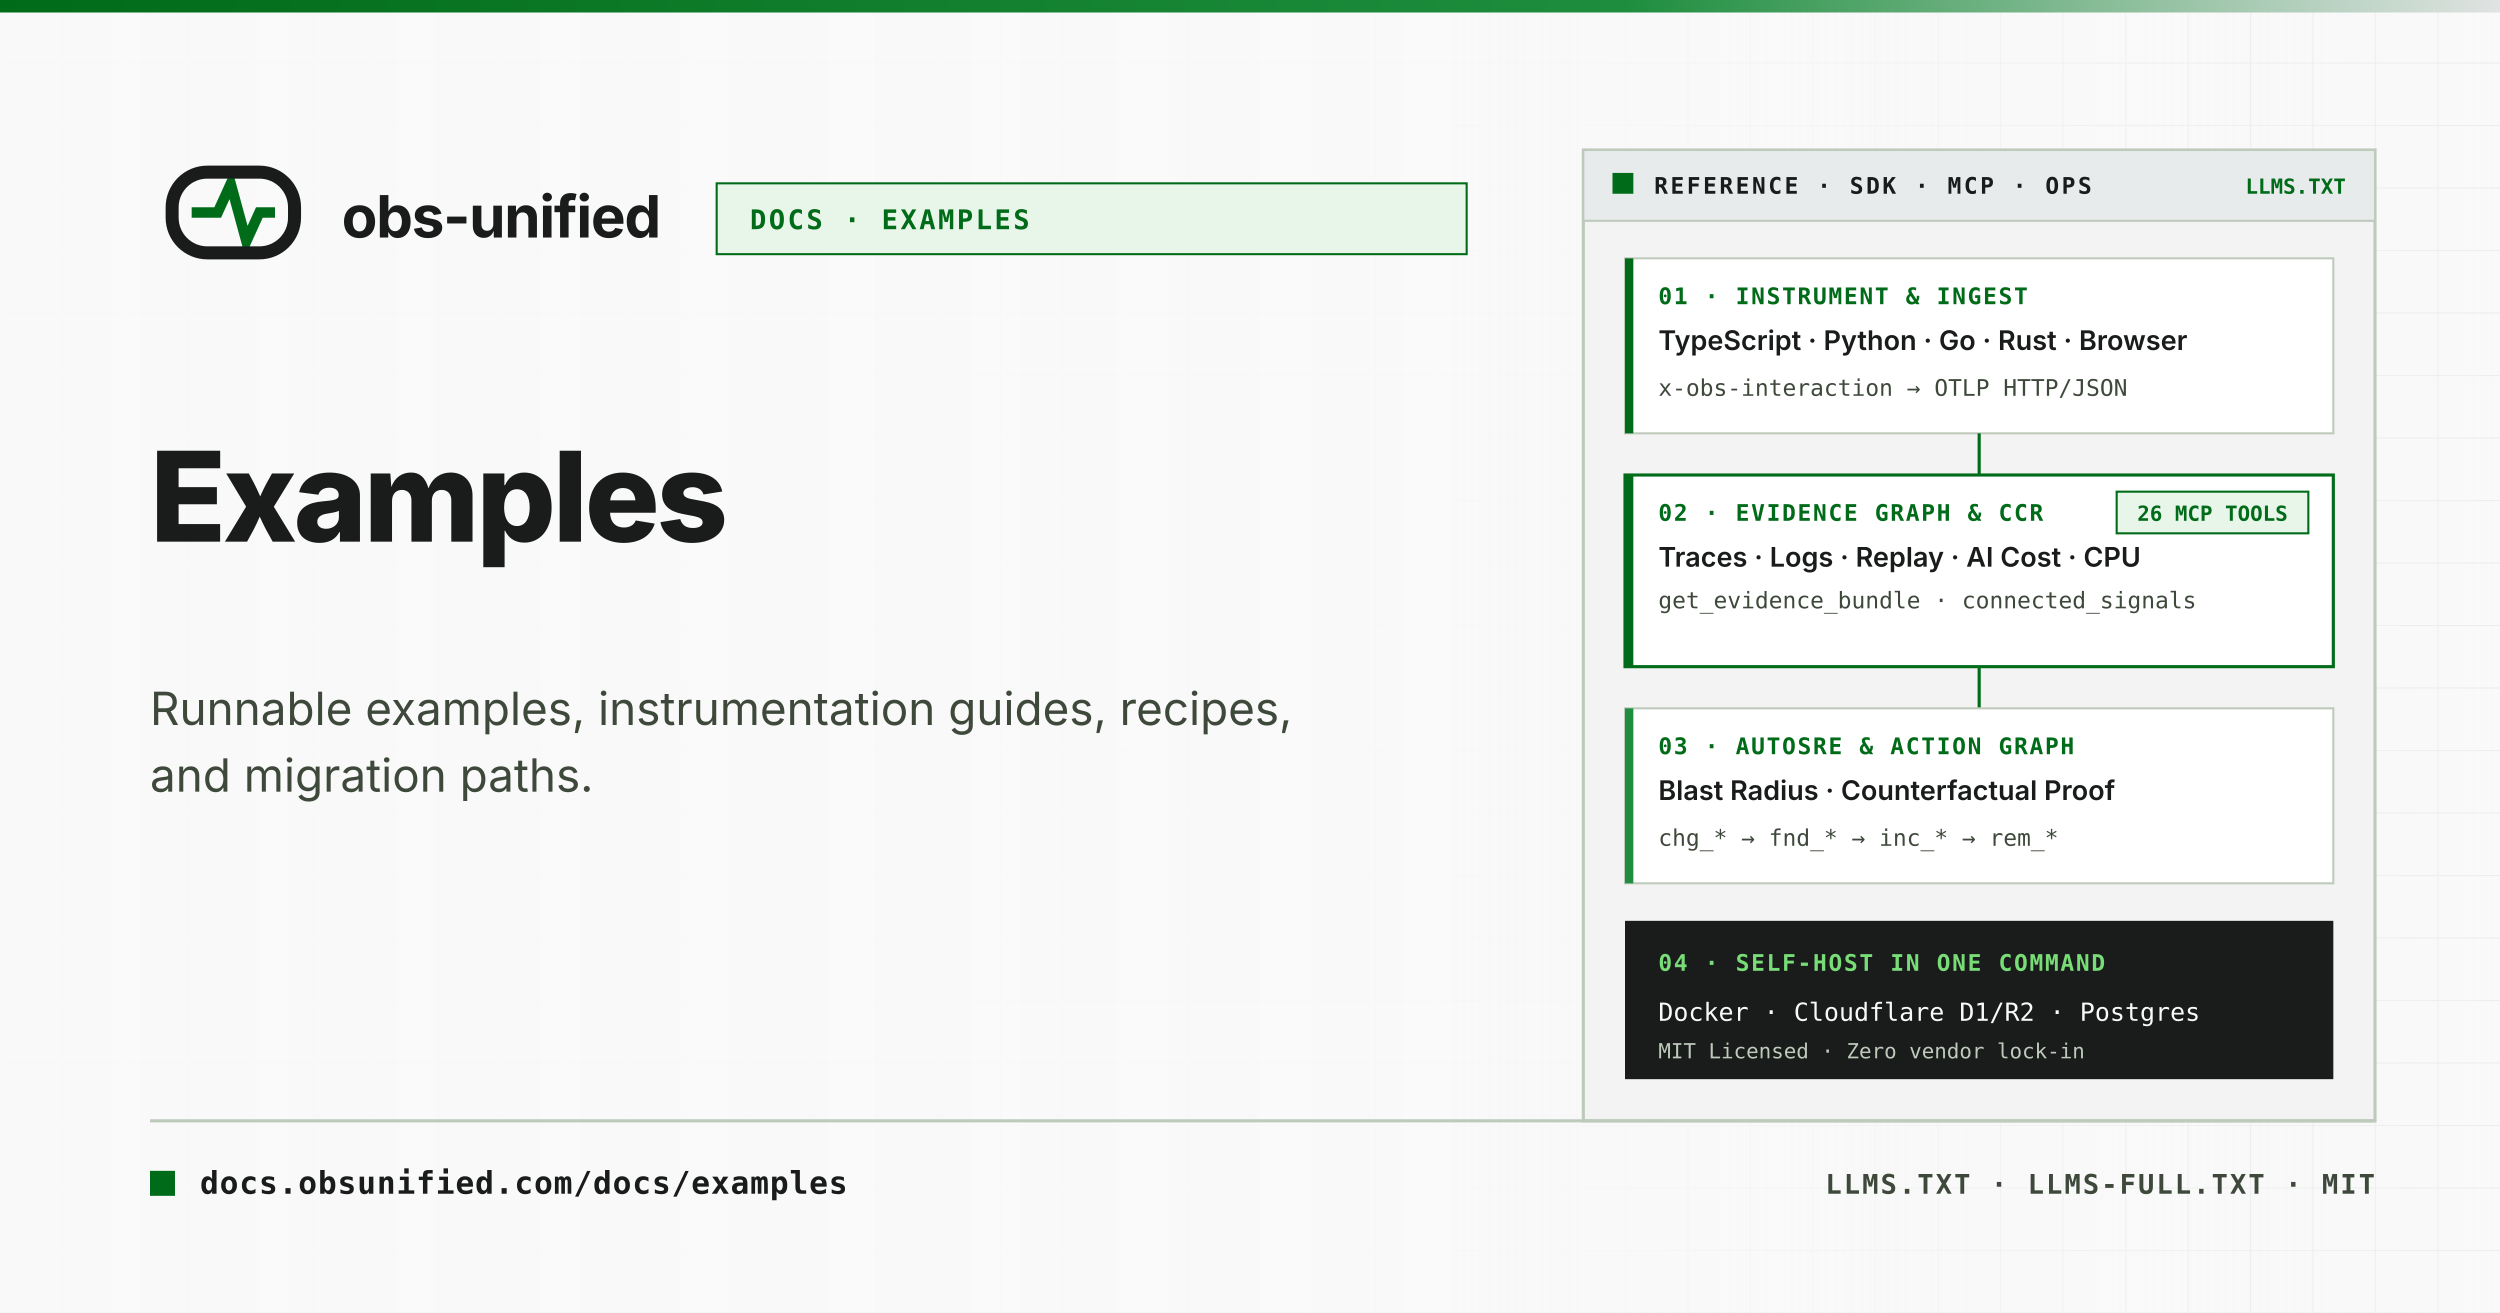
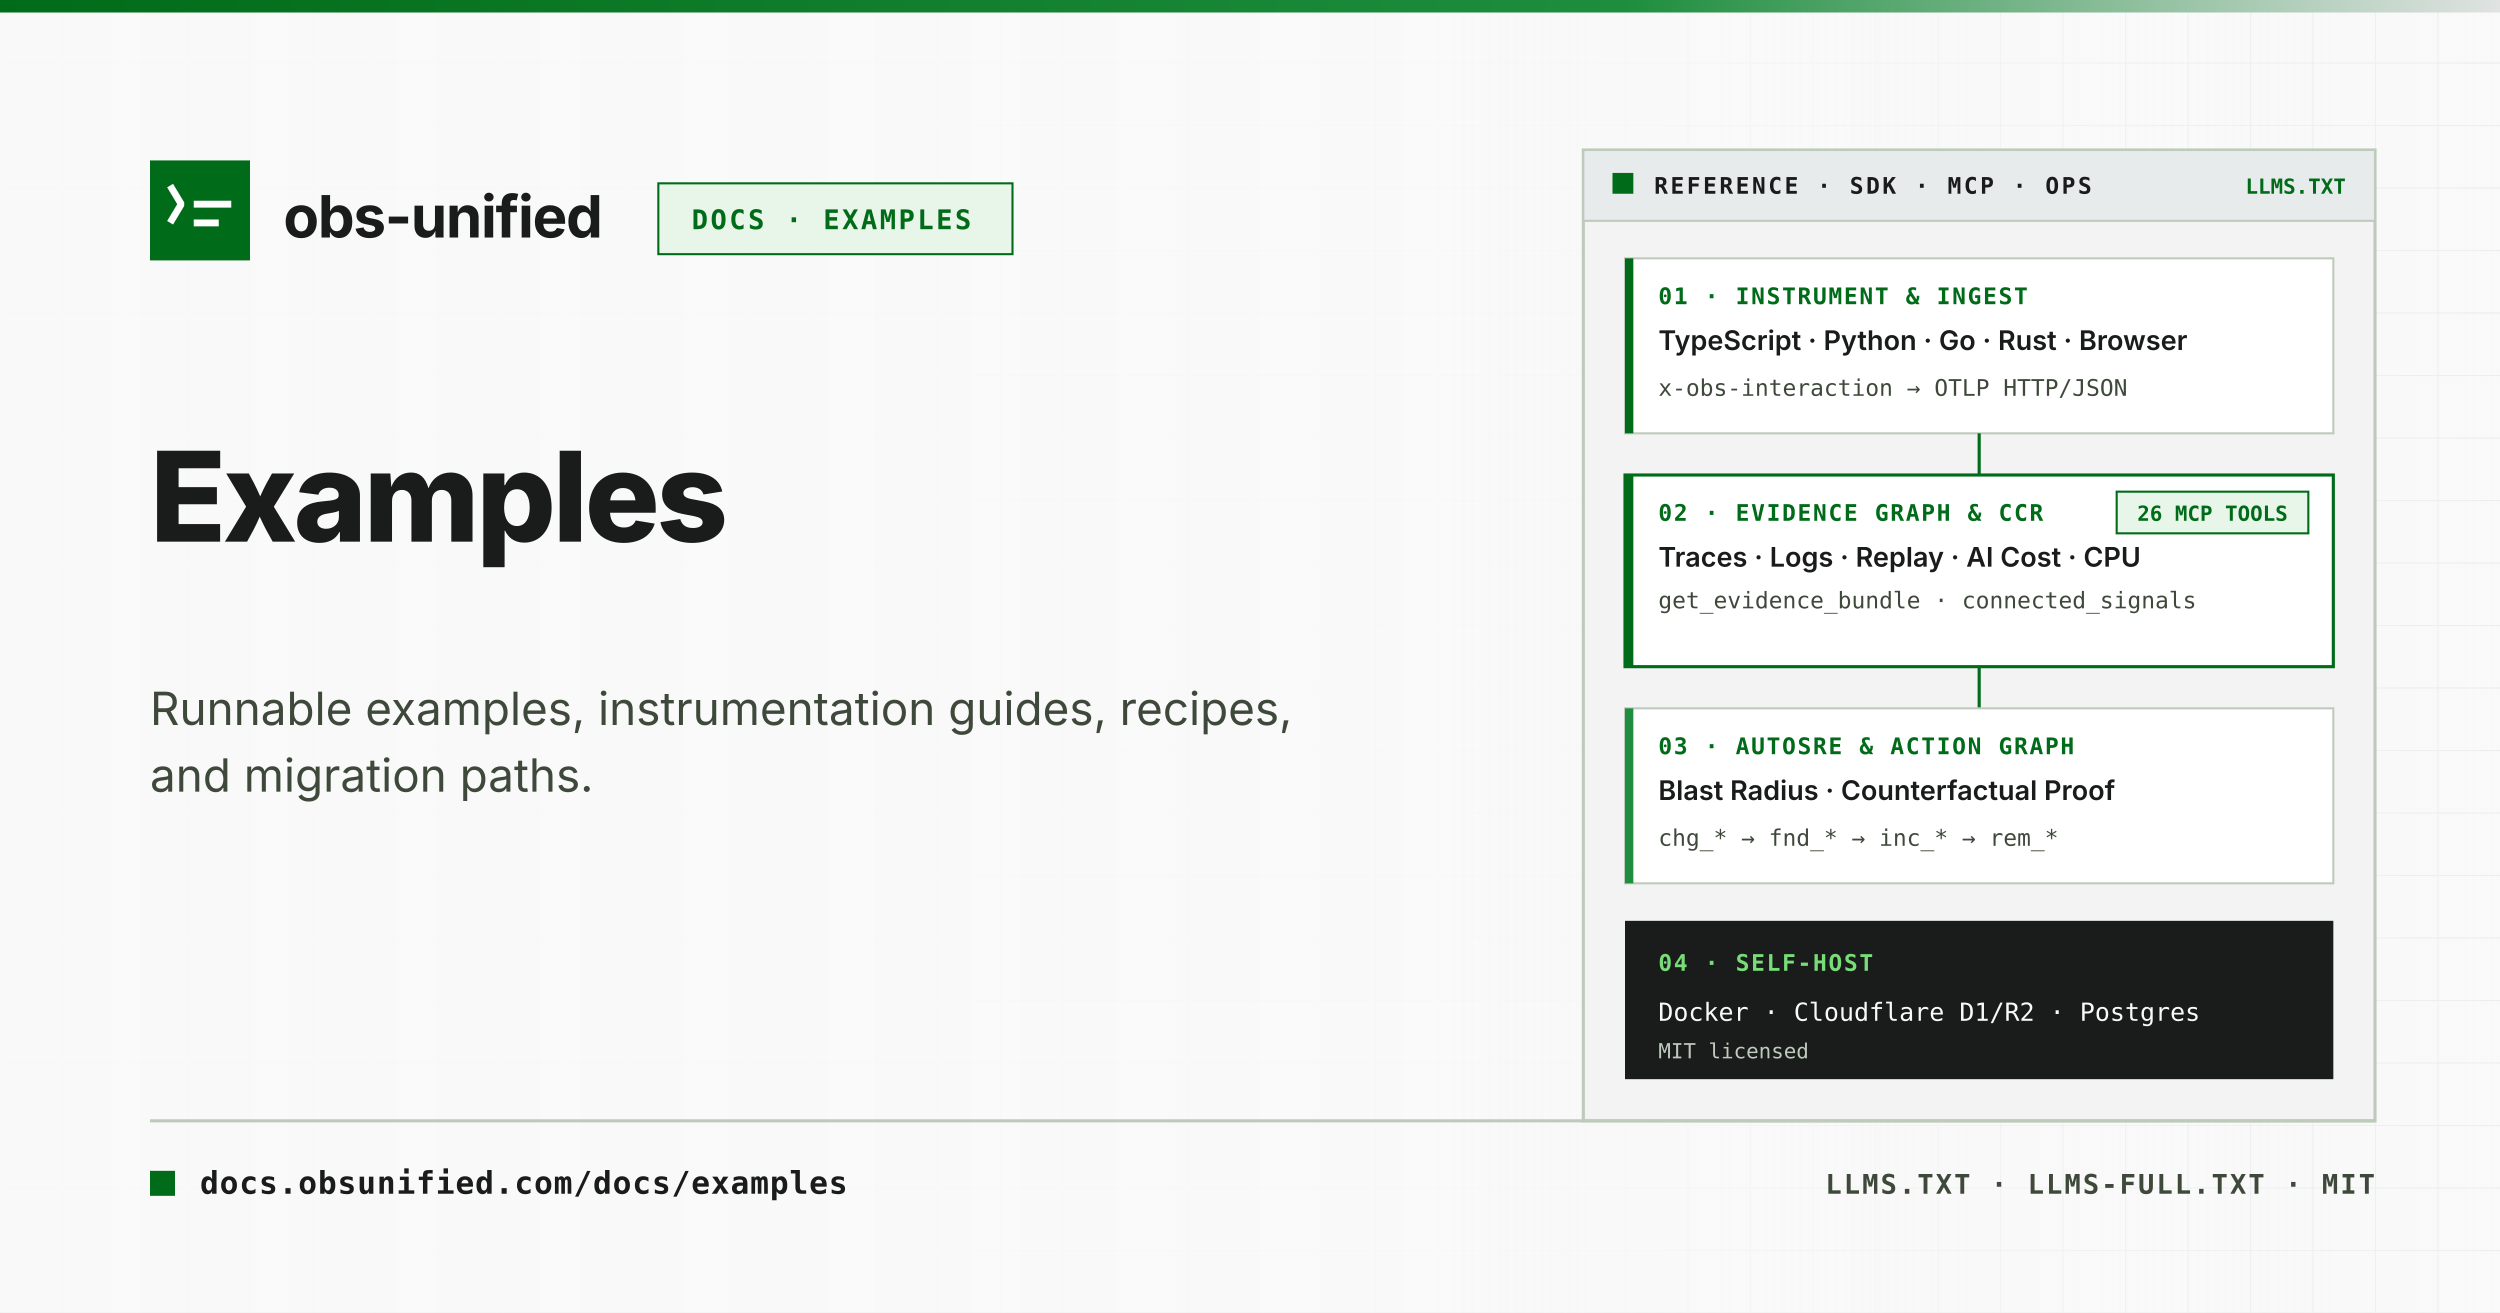
<svg xmlns="http://www.w3.org/2000/svg" viewBox="0 0 1200 630" width="1200" height="630" role="img" aria-label="Examples — obs-unified documentation">
  <defs>
    <pattern id="grid" width="30" height="30" patternUnits="userSpaceOnUse">
      <path d="M 30 0 L 0 0 0 30" fill="none" stroke="#E2E4E4" stroke-width="1" />
    </pattern>
    <linearGradient id="surfaceFade" x1="0" y1="0" x2="1" y2="0">
      <stop offset="0%" stop-color="#F9F9F9" stop-opacity="0.97" />
      <stop offset="58%" stop-color="#F9F9F9" stop-opacity="0.93" />
      <stop offset="100%" stop-color="#F9F9F9" stop-opacity="0.45" />
    </linearGradient>
    <linearGradient id="accentBar" x1="0" y1="0" x2="1" y2="0">
      <stop offset="0%" stop-color="#006B18" />
      <stop offset="65%" stop-color="#1E8E3E" />
      <stop offset="100%" stop-color="#E2E4E4" />
    </linearGradient>
  </defs>
  <rect width="1200" height="630" fill="#F9F9F9" />
  <rect width="1200" height="630" fill="url(#grid)" />
  <rect width="1200" height="630" fill="url(#surfaceFade)" />
  <rect x="0" y="0" width="1200" height="6" fill="url(#accentBar)" />
  <g transform="translate(760, 72)">
    <rect x="0" y="0" width="380" height="466" fill="#F3F3F3" stroke="#BECABC" stroke-width="1.5" />
    <rect x="0" y="0" width="380" height="34" fill="#E8EBEB" stroke="#BECABC" stroke-width="1" />
    <rect x="14" y="11" width="10" height="10" fill="#006B18" />
    <text x="34" y="21" font-family="'JetBrains Mono', 'SFMono-Regular', Menlo, monospace" font-size="11" font-weight="700" fill="#1A1C1C" letter-spacing="1.2">REFERENCE · SDK · MCP · OPS</text>
    <text x="366" y="21" text-anchor="end" font-family="'JetBrains Mono', 'SFMono-Regular', Menlo, monospace" font-size="10" font-weight="600" fill="#006B18">LLMS.TXT</text>
    <rect x="20" y="52" width="340" height="84" fill="#FFFFFF" stroke="#BECABC" stroke-width="1" />
    <rect x="20" y="52" width="4" height="84" fill="#006B18" />
    <text x="36" y="74" font-family="'JetBrains Mono', 'SFMono-Regular', Menlo, monospace" font-size="11" font-weight="700" fill="#006B18" letter-spacing="0.8">01 · INSTRUMENT &amp; INGEST</text>
    <text x="36" y="96" font-family="'Inter', -apple-system, sans-serif" font-size="13" font-weight="600" fill="#1A1C1C">TypeScript · Python · Go · Rust · Browser</text>
    <text x="36" y="118" font-family="'JetBrains Mono', 'SFMono-Regular', Menlo, monospace" font-size="11" font-weight="500" fill="#3E493B">x-obs-interaction → OTLP HTTP/JSON</text>
    <line x1="190" y1="136" x2="190" y2="156" stroke="#006B18" stroke-width="1.5" />
    <rect x="20" y="156" width="340" height="92" fill="#FFFFFF" stroke="#006B18" stroke-width="1.5" />
    <rect x="20" y="156" width="4" height="92" fill="#006B18" />
    <text x="36" y="178" font-family="'JetBrains Mono', 'SFMono-Regular', Menlo, monospace" font-size="11" font-weight="700" fill="#006B18" letter-spacing="0.8">02 · EVIDENCE GRAPH &amp; CCR</text>
    <text x="36" y="200" font-family="'Inter', -apple-system, sans-serif" font-size="13" font-weight="600" fill="#1A1C1C">Traces · Logs · Replay · AI Cost · CPU</text>
    <text x="36" y="220" font-family="'JetBrains Mono', 'SFMono-Regular', Menlo, monospace" font-size="11" font-weight="500" fill="#3E493B">get_evidence_bundle · connected_signals</text>
    <rect x="256" y="164" width="92" height="20" fill="#E8F5E9" stroke="#006B18" stroke-width="1" />
    <text x="302" y="178" text-anchor="middle" font-family="'JetBrains Mono', 'SFMono-Regular', Menlo, monospace" font-size="10" font-weight="700" fill="#006B18">26 MCP TOOLS</text>
    <line x1="190" y1="248" x2="190" y2="268" stroke="#006B18" stroke-width="1.5" />
    <rect x="20" y="268" width="340" height="84" fill="#FFFFFF" stroke="#BECABC" stroke-width="1" />
    <rect x="20" y="268" width="4" height="84" fill="#1E8E3E" />
    <text x="36" y="290" font-family="'JetBrains Mono', 'SFMono-Regular', Menlo, monospace" font-size="11" font-weight="700" fill="#006B18" letter-spacing="0.8">03 · AUTOSRE &amp; ACTION GRAPH</text>
    <text x="36" y="312" font-family="'Inter', -apple-system, sans-serif" font-size="13" font-weight="600" fill="#1A1C1C">Blast Radius · Counterfactual Proof</text>
    <text x="36" y="334" font-family="'JetBrains Mono', 'SFMono-Regular', Menlo, monospace" font-size="11" font-weight="500" fill="#3E493B">chg_* → fnd_* → inc_* → rem_*</text>
    <rect x="20" y="370" width="340" height="76" fill="#1A1C1C" />
-     <text x="36" y="394" font-family="'JetBrains Mono', 'SFMono-Regular', Menlo, monospace" font-size="11" font-weight="700" fill="#78DC77" letter-spacing="0.8">04 · SELF-HOST IN ONE COMMAND</text>
+     <text x="36" y="394" font-family="'JetBrains Mono', 'SFMono-Regular', Menlo, monospace" font-size="11" font-weight="700" fill="#78DC77" letter-spacing="0.8">04 · SELF-HOST</text>
    <text x="36" y="418" font-family="'JetBrains Mono', 'SFMono-Regular', Menlo, monospace" font-size="12" font-weight="500" fill="#F9F9F9">Docker · Cloudflare D1/R2 · Postgres</text>
-     <text x="36" y="436" font-family="'JetBrains Mono', 'SFMono-Regular', Menlo, monospace" font-size="10" font-weight="500" fill="#BECABC">MIT Licensed · Zero vendor lock-in</text>
+     <text x="36" y="436" font-family="'JetBrains Mono', 'SFMono-Regular', Menlo, monospace" font-size="10" font-weight="500" fill="#BECABC">MIT licensed</text>
  </g>
  <g transform="translate(72, 72)">
-     <g transform="scale(2.5)">
-       <path d="M9 12H13L15.5 6.5L18.5 17.5L21 12H23" stroke="#006B18" stroke-width="2" stroke-linecap="square" stroke-linejoin="miter" fill="none" />
-       <path fill-rule="evenodd" clip-rule="evenodd" d="M11 3C6.582 3 3 6.582 3 11V13C3 17.418 6.582 21 11 21H21C25.418 21 29 17.418 29 13V11C29 6.582 25.418 3 21 3H11ZM11 5.5C7.962 5.5 5.5 7.962 5.5 11V13C5.5 16.038 7.962 18.5 11 18.5H21C24.038 18.5 26.5 16.038 26.5 13V11C26.5 7.962 24.038 5.5 21 5.5H11Z" fill="#1A1C1C" />
+     <g transform="translate(0, 5) scale(1.5)">
+       <rect width="32" height="32" fill="#006B18" />
+       <path d="M7 9 L10 14 L7 19" fill="none" stroke="#FFFFFF" stroke-width="2.2" stroke-linejoin="bevel" stroke-linecap="square" />
+       <rect x="14" y="12.9" width="12" height="2.2" fill="#FFFFFF" />
+       <rect x="14" y="18.9" width="8" height="2.2" fill="#FFFFFF" />
    </g>
-     <text x="92" y="42" font-family="'Inter', -apple-system, BlinkMacSystemFont, 'Segoe UI', sans-serif" font-size="28" font-weight="700" fill="#1A1C1C" letter-spacing="-0.6">obs-unified</text>
-     <rect x="272" y="16" width="360" height="34" fill="#E8F5E9" stroke="#006B18" stroke-width="1" />
-     <text x="288" y="38" font-family="'JetBrains Mono', 'SFMono-Regular', Menlo, monospace" font-size="13" font-weight="700" fill="#006B18" letter-spacing="1.2">DOCS · EXAMPLES</text>
+     <text x="64" y="42" font-family="'Inter', -apple-system, BlinkMacSystemFont, 'Segoe UI', sans-serif" font-size="28" font-weight="700" fill="#1A1C1C" letter-spacing="-0.6">obs-unified</text>
+     <rect x="244" y="16" width="170" height="34" fill="#E8F5E9" stroke="#006B18" stroke-width="1" />
+     <text x="260" y="38" font-family="'JetBrains Mono', 'SFMono-Regular', Menlo, monospace" font-size="13" font-weight="700" fill="#006B18" letter-spacing="1.2">DOCS · EXAMPLES</text>
  </g>
  <text x="72" y="260" font-family="'Inter', -apple-system, BlinkMacSystemFont, 'Segoe UI', sans-serif" font-size="60" font-weight="800" fill="#1A1C1C" letter-spacing="-1.6">Examples</text>
  <text x="72" y="348" font-family="'Inter', -apple-system, BlinkMacSystemFont, 'Segoe UI', sans-serif" font-size="22" font-weight="400" fill="#3E493B">Runnable examples, instrumentation guides, recipes,</text>
  <text x="72" y="380" font-family="'Inter', -apple-system, BlinkMacSystemFont, 'Segoe UI', sans-serif" font-size="22" font-weight="400" fill="#3E493B">and migration paths.</text>
  <line x1="72" y1="538" x2="1140" y2="538" stroke="#BECABC" stroke-width="1.5" />
  <rect x="72" y="562" width="12" height="12" fill="#006B18" />
  <text x="96" y="573" font-family="'JetBrains Mono', 'SFMono-Regular', Menlo, monospace" font-size="15" font-weight="700" fill="#1A1C1C" letter-spacing="0.4">docs.obsunified.com/docs/examples</text>
  <text x="1140" y="573" text-anchor="end" font-family="'JetBrains Mono', 'SFMono-Regular', Menlo, monospace" font-size="13" font-weight="600" fill="#3E493B" letter-spacing="1">LLMS.TXT · LLMS-FULL.TXT · MIT</text>
</svg>
